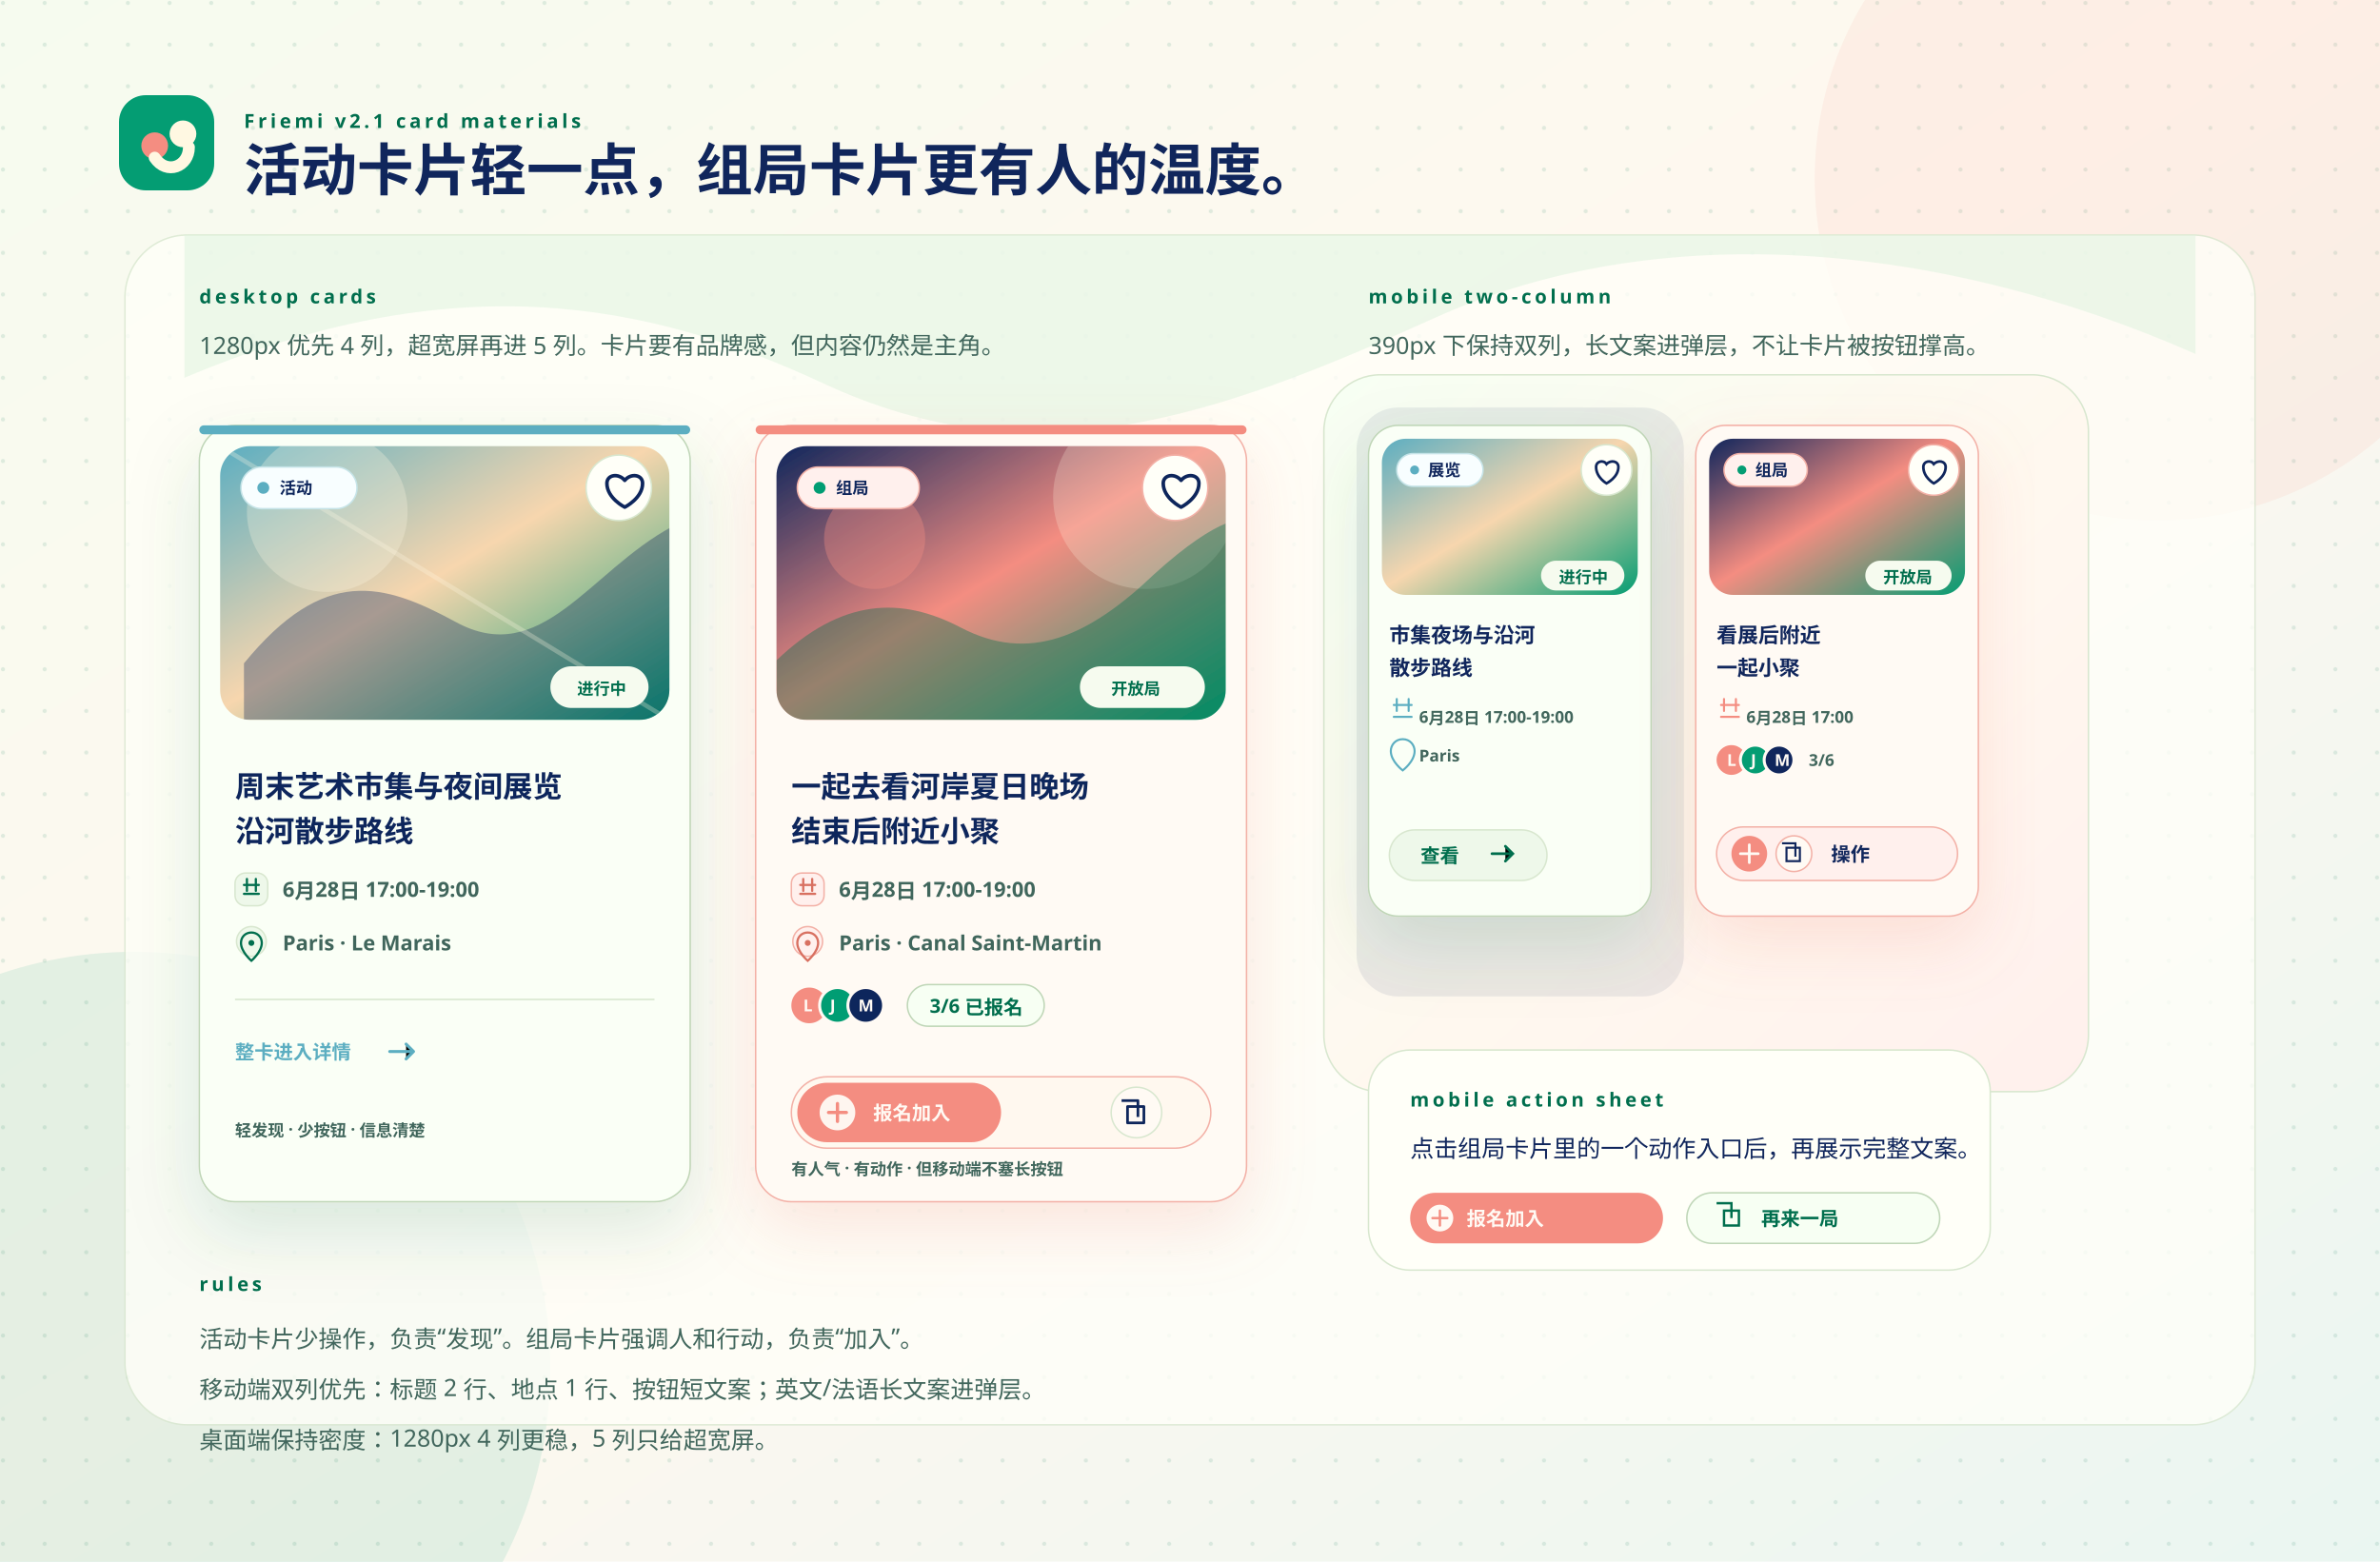
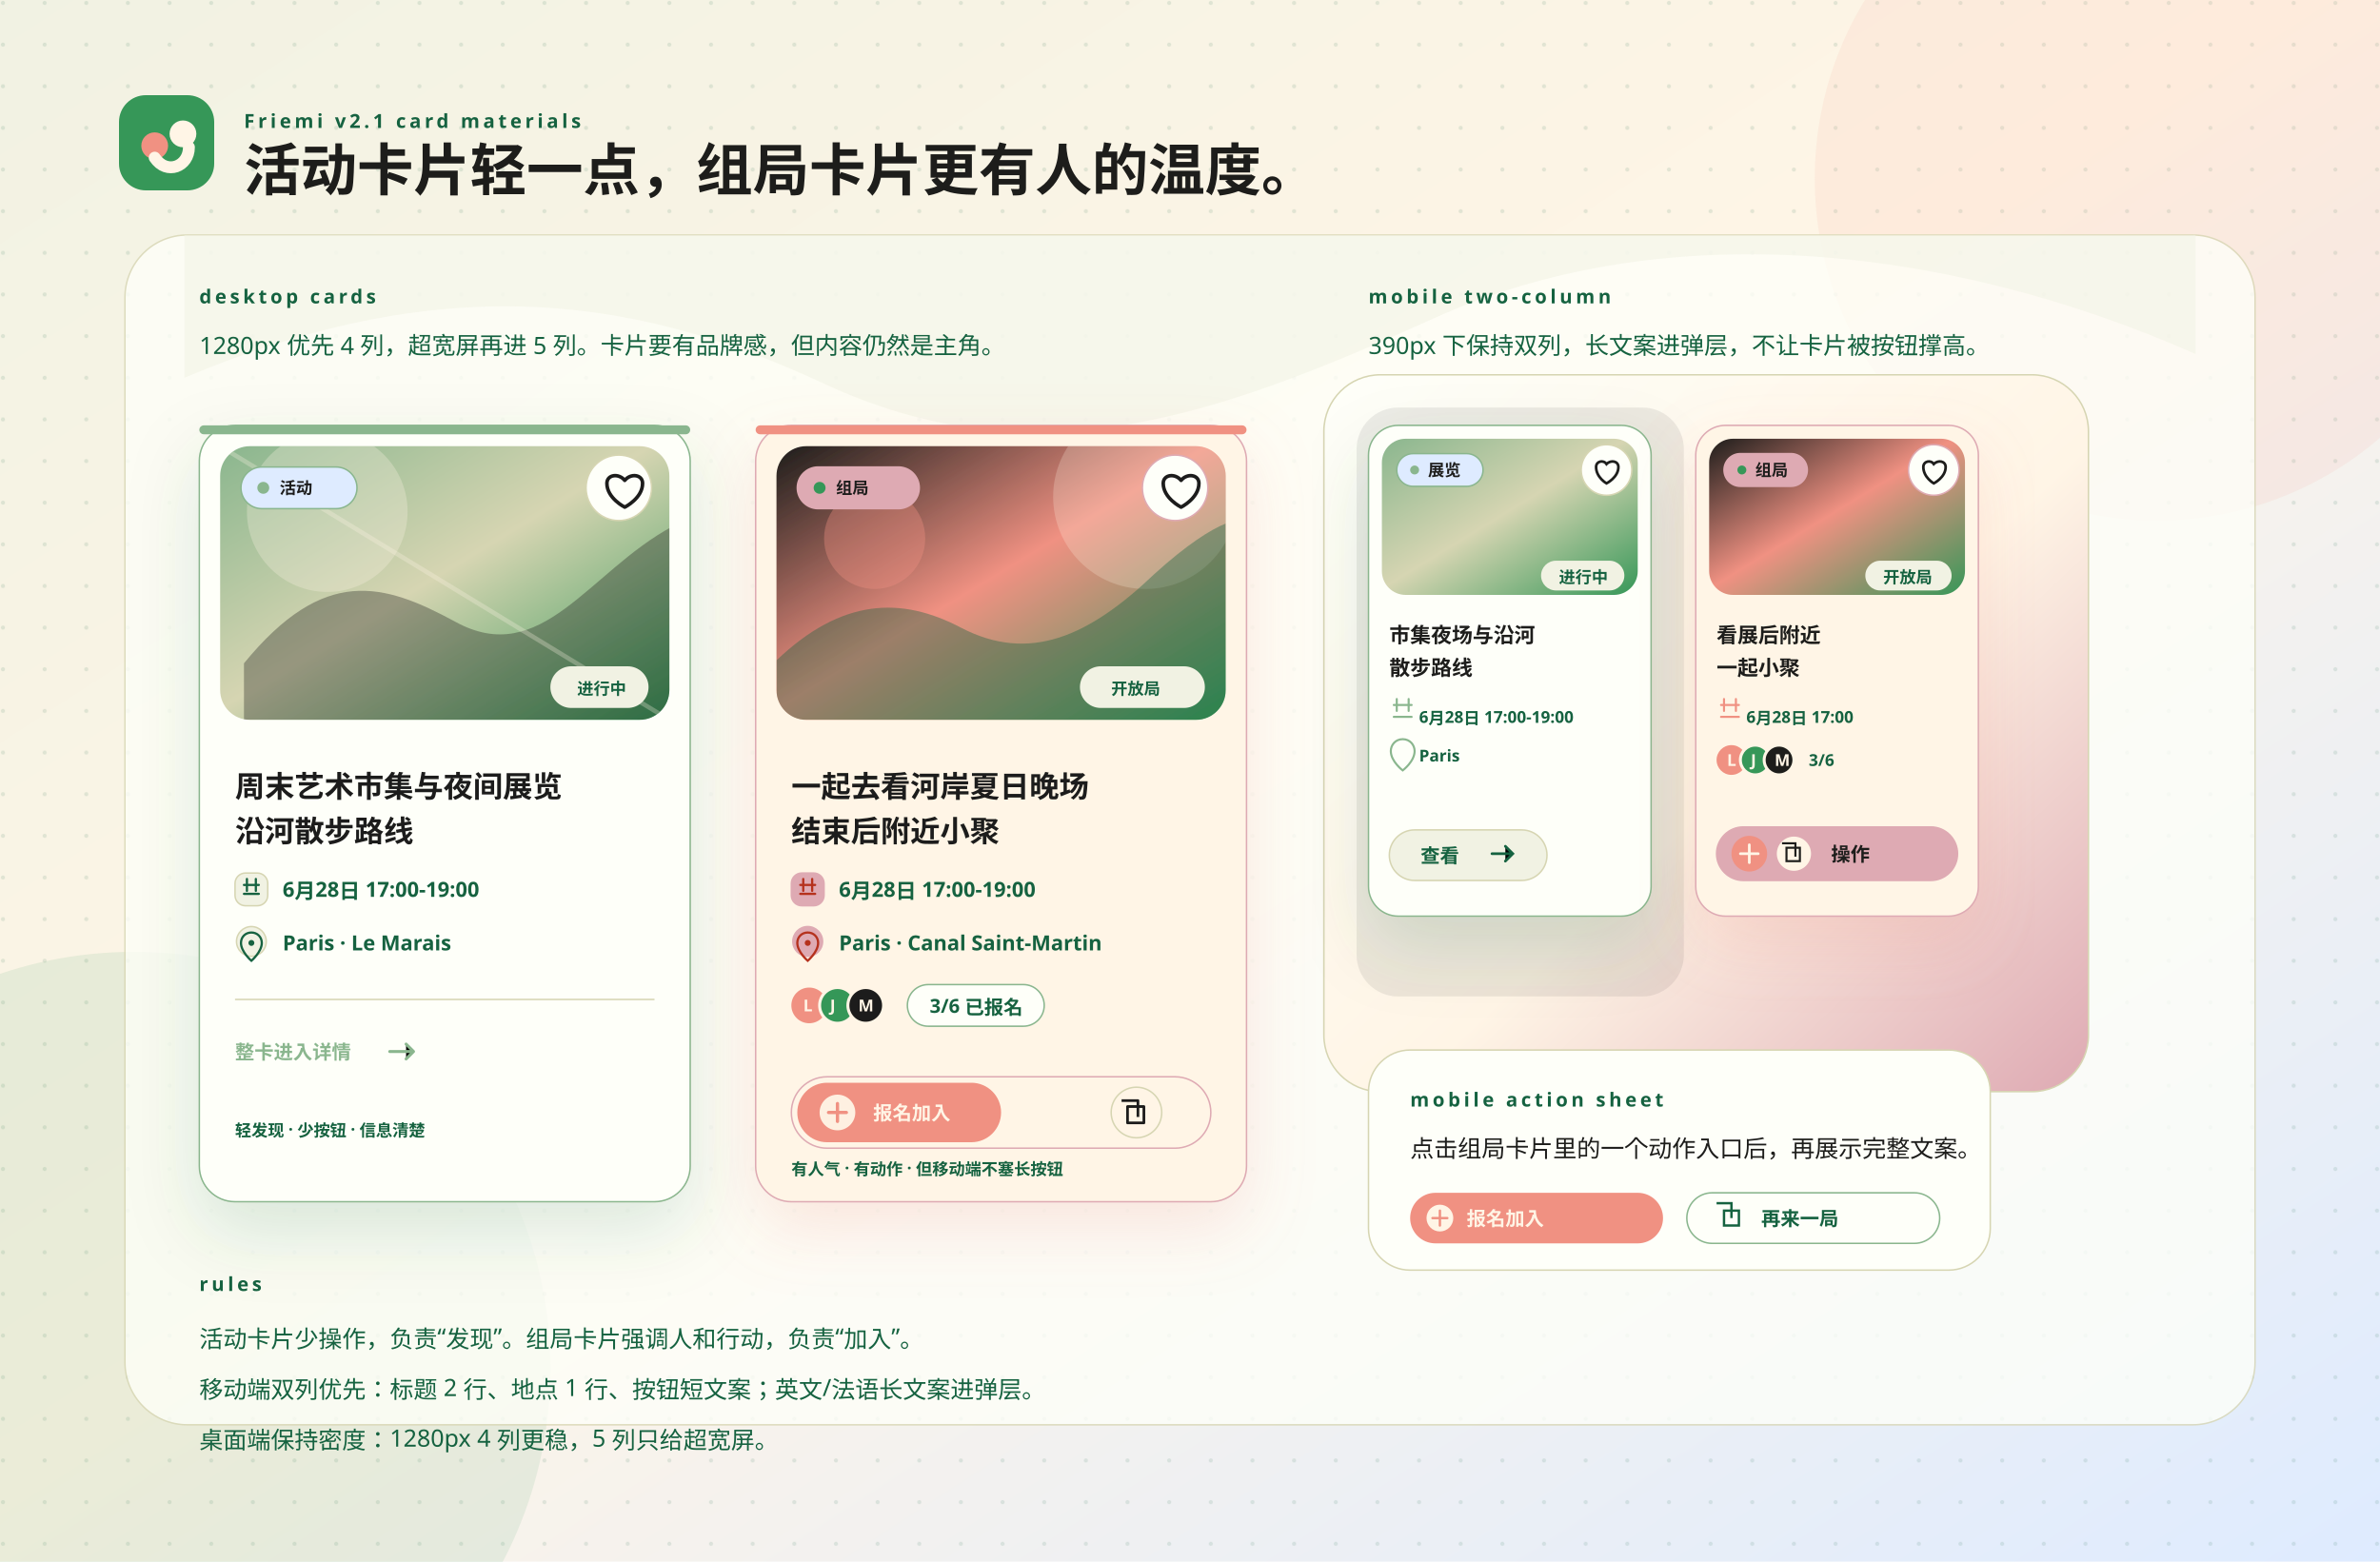
<svg xmlns="http://www.w3.org/2000/svg" width="1600" height="1050" viewBox="0 0 1600 1050" role="img" aria-labelledby="title desc">
  <defs>
    <linearGradient id="pageBg" x1="0" x2="1" y1="0" y2="1">
-       <stop offset="0%" stop-color="#f6fbef" />
-       <stop offset="48%" stop-color="#fff8ef" />
-       <stop offset="100%" stop-color="#eaf6f1" />
+       <stop offset="0%" stop-color="#F1F2E3" />
+       <stop offset="48%" stop-color="#FFF5E6" />
+       <stop offset="100%" stop-color="#DEEBFF" />
    </linearGradient>
    <linearGradient id="mediaEvent" x1="0" x2="1" y1="0" y2="1">
-       <stop offset="0%" stop-color="#5caec1" />
-       <stop offset="48%" stop-color="#f7d6ae" />
-       <stop offset="100%" stop-color="#049d73" />
+       <stop offset="0%" stop-color="#8AB68E" />
+       <stop offset="48%" stop-color="#D6D5B2" />
+       <stop offset="100%" stop-color="#369758" />
    </linearGradient>
    <linearGradient id="mediaTeam" x1="0" x2="1" y1="0" y2="1">
-       <stop offset="0%" stop-color="#10265c" />
-       <stop offset="48%" stop-color="#f48d81" />
-       <stop offset="100%" stop-color="#049d73" />
+       <stop offset="0%" stop-color="#1D1D1B" />
+       <stop offset="48%" stop-color="#F09182" />
+       <stop offset="100%" stop-color="#369758" />
    </linearGradient>
    <linearGradient id="mobileFrame" x1="0" x2="1" y1="0" y2="1">
-       <stop offset="0%" stop-color="#f7fff3" />
-       <stop offset="55%" stop-color="#fff8ef" />
-       <stop offset="100%" stop-color="#fff0ed" />
+       <stop offset="0%" stop-color="#FEFFF9" />
+       <stop offset="55%" stop-color="#FFF5E6" />
+       <stop offset="100%" stop-color="#DEAAB3" />
    </linearGradient>
    <filter id="softShadow" x="-20%" y="-20%" width="140%" height="145%">
-       <feDropShadow dx="0" dy="20" stdDeviation="24" flood-color="#006e4d" flood-opacity="0.13" />
+       <feDropShadow dx="0" dy="20" stdDeviation="24" flood-color="#156240" flood-opacity="0.13" />
    </filter>
    <filter id="coralShadow" x="-20%" y="-20%" width="140%" height="145%">
-       <feDropShadow dx="0" dy="18" stdDeviation="22" flood-color="#f48d81" flood-opacity="0.20" />
+       <feDropShadow dx="0" dy="18" stdDeviation="22" flood-color="#F09182" flood-opacity="0.20" />
    </filter>
    <pattern id="dotGrid" width="28" height="28" patternUnits="userSpaceOnUse">
-       <circle cx="2" cy="2" r="1.4" fill="#006e4d" opacity="0.18" />
+       <circle cx="2" cy="2" r="1.4" fill="#156240" opacity="0.18" />
    </pattern>
    <style>
      text { font-family: "Noto Sans SC", "Segoe UI", system-ui, sans-serif; }
      .label { font-size: 13px; font-weight: 700; letter-spacing: .18em; text-transform: uppercase; }
      .board-title { font-size: 38px; font-weight: 750; letter-spacing: 0; }
      .section { font-size: 24px; font-weight: 750; letter-spacing: 0; }
      .h3 { font-size: 22px; font-weight: 760; letter-spacing: 0; }
      .body { font-size: 16px; font-weight: 500; letter-spacing: 0; }
      .small { font-size: 13px; font-weight: 650; letter-spacing: 0; }
      .tiny { font-size: 11px; font-weight: 700; letter-spacing: 0; }
      .cn-title { font-size: 20px; font-weight: 800; letter-spacing: 0; }
      .cn-mobile { font-size: 14px; font-weight: 800; letter-spacing: 0; }
      .meta { font-size: 14px; font-weight: 600; letter-spacing: 0; }
      .mobile-meta { font-size: 11px; font-weight: 600; letter-spacing: 0; }
    </style>
  </defs>
  <rect width="1600" height="1050" fill="url(#pageBg)" />
  <rect x="0" y="0" width="1600" height="1050" fill="url(#dotGrid)" opacity="0.6" />
-   <circle cx="1450" cy="120" r="230" fill="#f48d81" opacity="0.10" />
-   <circle cx="90" cy="920" r="280" fill="#049d73" opacity="0.10" />
+   <circle cx="1450" cy="120" r="230" fill="#F09182" opacity="0.10" />
+   <circle cx="90" cy="920" r="280" fill="#369758" opacity="0.10" />
  <g transform="translate(80 64)">
-     <rect x="0" y="0" width="64" height="64" rx="18" fill="#049d73" />
-     <circle cx="24" cy="34" r="9" fill="#f48d81" />
-     <circle cx="43" cy="26" r="9" fill="#fff8e2" />
-     <path d="M24 42 C32 54 47 48 47 35" fill="none" stroke="#fff8e2" stroke-width="8" stroke-linecap="round" />
-     <text class="label" x="84" y="22" fill="#006e4d">Friemi v2.1 card materials</text>
-     <text class="board-title" x="84" y="64" fill="#10265c">活动卡片轻一点，组局卡片更有人的温度。</text>
+     <rect x="0" y="0" width="64" height="64" rx="18" fill="#369758" />
+     <circle cx="24" cy="34" r="9" fill="#F09182" />
+     <circle cx="43" cy="26" r="9" fill="#FFF5E6" />
+     <path d="M24 42 C32 54 47 48 47 35" fill="none" stroke="#FFF5E6" stroke-width="8" stroke-linecap="round" />
+     <text class="label" x="84" y="22" fill="#156240">Friemi v2.1 card materials</text>
+     <text class="board-title" x="84" y="64" fill="#1D1D1B">活动卡片轻一点，组局卡片更有人的温度。</text>
  </g>
  <g transform="translate(84 158)">
-     <rect x="0" y="0" width="1432" height="800" rx="42" fill="#fffff8" opacity="0.78" stroke="#d8e7cf" />
-     <path d="M40 96 C220 20 350 44 470 100 C610 165 730 124 880 56 C1030 -12 1220 4 1392 80 L1392 0 L40 0 Z" fill="#dff3df" opacity="0.55" />
+     <rect x="0" y="0" width="1432" height="800" rx="42" fill="#FEFFF9" opacity="0.78" stroke="#D6D5B2" />
+     <path d="M40 96 C220 20 350 44 470 100 C610 165 730 124 880 56 C1030 -12 1220 4 1392 80 L1392 0 L40 0 Z" fill="#F1F2E3" opacity="0.55" />
  </g>
  <g transform="translate(134 204)">
-     <text class="label" x="0" y="0" fill="#006e4d">desktop cards</text>
-     <text class="body" x="0" y="34" fill="#41665c">1280px 优先 4 列，超宽屏再进 5 列。卡片要有品牌感，但内容仍然是主角。</text>
+     <text class="label" x="0" y="0" fill="#156240">desktop cards</text>
+     <text class="body" x="0" y="34" fill="#156240">1280px 优先 4 列，超宽屏再进 5 列。卡片要有品牌感，但内容仍然是主角。</text>
  </g>
  <g transform="translate(134 286)" filter="url(#softShadow)">
-     <rect x="0" y="0" width="330" height="522" rx="24" fill="#fafff6" stroke="#bfd6b7" />
-     <rect x="0" y="0" width="330" height="6" rx="3" fill="#5caec1" />
+     <rect x="0" y="0" width="330" height="522" rx="24" fill="#FEFFF9" stroke="#8AB68E" />
+     <rect x="0" y="0" width="330" height="6" rx="3" fill="#8AB68E" />
    <clipPath id="eventMediaClip">
      <rect x="14" y="14" width="302" height="184" rx="20" />
    </clipPath>
    <g clip-path="url(#eventMediaClip)">
      <rect x="14" y="14" width="302" height="184" fill="url(#mediaEvent)" />
-       <circle cx="86" cy="58" r="54" fill="#fff8e2" opacity="0.28" />
-       <path d="M30 160 C84 94 124 106 172 132 C230 164 262 98 318 68 L318 198 L30 198 Z" fill="#10265c" opacity="0.34" />
-       <path d="M14 14 L316 198" stroke="#fff8e2" stroke-width="3" opacity="0.28" />
-     </g>
-     <rect x="28" y="28" width="78" height="28" rx="14" fill="#f8feff" stroke="#c6e4e8" />
-     <circle cx="43" cy="42" r="4" fill="#5caec1" />
-     <text class="tiny" x="54" y="46" fill="#10265c">活动</text>
-     <rect x="236" y="162" width="66" height="28" rx="14" fill="#f6fbef" />
-     <text class="tiny" x="254" y="181" fill="#006e4d">进行中</text>
-     <circle cx="282" cy="42" r="22" fill="#fffff8" stroke="#d8e7cf" />
-     <path d="M274 39 C274 33 282 32 286 37 C290 32 298 33 298 39 C298 49 286 55 286 55 C286 55 274 49 274 39 Z" fill="none" stroke="#10265c" stroke-width="2.4" stroke-linejoin="round" />
-     <text class="cn-title" x="24" y="250" fill="#10265c">周末艺术市集与夜间展览</text>
-     <text class="cn-title" x="24" y="280" fill="#10265c">沿河散步路线</text>
+       <circle cx="86" cy="58" r="54" fill="#FFF5E6" opacity="0.28" />
+       <path d="M30 160 C84 94 124 106 172 132 C230 164 262 98 318 68 L318 198 L30 198 Z" fill="#1D1D1B" opacity="0.34" />
+       <path d="M14 14 L316 198" stroke="#FFF5E6" stroke-width="3" opacity="0.28" />
+     </g>
+     <rect x="28" y="28" width="78" height="28" rx="14" fill="#DEEBFF" stroke="#8AB68E" />
+     <circle cx="43" cy="42" r="4" fill="#8AB68E" />
+     <text class="tiny" x="54" y="46" fill="#1D1D1B">活动</text>
+     <rect x="236" y="162" width="66" height="28" rx="14" fill="#F1F2E3" />
+     <text class="tiny" x="254" y="181" fill="#156240">进行中</text>
+     <circle cx="282" cy="42" r="22" fill="#FEFFF9" stroke="#D6D5B2" />
+     <path d="M274 39 C274 33 282 32 286 37 C290 32 298 33 298 39 C298 49 286 55 286 55 C286 55 274 49 274 39 Z" fill="none" stroke="#1D1D1B" stroke-width="2.4" stroke-linejoin="round" />
+     <text class="cn-title" x="24" y="250" fill="#1D1D1B">周末艺术市集与夜间展览</text>
+     <text class="cn-title" x="24" y="280" fill="#1D1D1B">沿河散步路线</text>
    <g transform="translate(24 314)">
-       <rect x="0" y="-13" width="22" height="22" rx="7" fill="#eef8ea" stroke="#d8e7cf" />
-       <path d="M6 -5 L16 -5 M8 -9 L8 -1 M14 -9 L14 -1 M6 1 L16 1" stroke="#006e4d" stroke-width="1.5" stroke-linecap="round" />
-       <text class="meta" x="32" y="3" fill="#41665c">6月28日 17:00-19:00</text>
+       <rect x="0" y="-13" width="22" height="22" rx="7" fill="#F1F2E3" stroke="#D6D5B2" />
+       <path d="M6 -5 L16 -5 M8 -9 L8 -1 M14 -9 L14 -1 M6 1 L16 1" stroke="#156240" stroke-width="1.5" stroke-linecap="round" />
+       <text class="meta" x="32" y="3" fill="#156240">6月28日 17:00-19:00</text>
    </g>
    <g transform="translate(24 350)">
-       <circle cx="11" cy="-3" r="10" fill="#eef8ea" stroke="#d8e7cf" />
-       <path d="M11 -9 C15 -9 18 -6 18 -2 C18 4 11 10 11 10 C11 10 4 4 4 -2 C4 -6 7 -9 11 -9 Z" fill="none" stroke="#006e4d" stroke-width="1.5" />
-       <circle cx="11" cy="-2" r="2" fill="#006e4d" />
-       <text class="meta" x="32" y="3" fill="#41665c">Paris · Le Marais</text>
-     </g>
-     <line x1="24" y1="386" x2="306" y2="386" stroke="#d8e7cf" />
-     <text class="small" x="24" y="426" fill="#5caec1">整卡进入详情</text>
-     <path d="M128 421 L144 421 M139 416 L144 421 L139 426" stroke="#5caec1" stroke-width="2" stroke-linecap="round" stroke-linejoin="round" />
-     <text class="tiny" x="24" y="478" fill="#41665c">轻发现 · 少按钮 · 信息清楚</text>
+       <circle cx="11" cy="-3" r="10" fill="#F1F2E3" stroke="#D6D5B2" />
+       <path d="M11 -9 C15 -9 18 -6 18 -2 C18 4 11 10 11 10 C11 10 4 4 4 -2 C4 -6 7 -9 11 -9 Z" fill="none" stroke="#156240" stroke-width="1.5" />
+       <circle cx="11" cy="-2" r="2" fill="#156240" />
+       <text class="meta" x="32" y="3" fill="#156240">Paris · Le Marais</text>
+     </g>
+     <line x1="24" y1="386" x2="306" y2="386" stroke="#D6D5B2" />
+     <text class="small" x="24" y="426" fill="#8AB68E">整卡进入详情</text>
+     <path d="M128 421 L144 421 M139 416 L144 421 L139 426" stroke="#8AB68E" stroke-width="2" stroke-linecap="round" stroke-linejoin="round" />
+     <text class="tiny" x="24" y="478" fill="#156240">轻发现 · 少按钮 · 信息清楚</text>
  </g>
  <g transform="translate(508 286)" filter="url(#coralShadow)">
-     <rect x="0" y="0" width="330" height="522" rx="24" fill="#fffaf4" stroke="#f3b1a7" />
-     <rect x="0" y="0" width="330" height="6" rx="3" fill="#f48d81" />
+     <rect x="0" y="0" width="330" height="522" rx="24" fill="#FFF5E6" stroke="#DEAAB3" />
+     <rect x="0" y="0" width="330" height="6" rx="3" fill="#F09182" />
    <clipPath id="teamMediaClip">
      <rect x="14" y="14" width="302" height="184" rx="20" />
    </clipPath>
    <g clip-path="url(#teamMediaClip)">
      <rect x="14" y="14" width="302" height="184" fill="url(#mediaTeam)" />
-       <circle cx="262" cy="48" r="62" fill="#fff8e2" opacity="0.23" />
-       <path d="M14 158 C58 116 98 115 138 136 C184 160 224 142 268 100 C290 80 306 70 316 66 L316 198 L14 198 Z" fill="#006e4d" opacity="0.38" />
-       <circle cx="80" cy="76" r="34" fill="#f48d81" opacity="0.36" />
-     </g>
-     <rect x="28" y="28" width="82" height="28" rx="14" fill="#fff0ed" stroke="#f3b1a7" />
-     <circle cx="43" cy="42" r="4" fill="#049d73" />
-     <text class="tiny" x="54" y="46" fill="#10265c">组局</text>
-     <rect x="218" y="162" width="84" height="28" rx="14" fill="#f6fbef" />
-     <text class="tiny" x="239" y="181" fill="#006e4d">开放局</text>
-     <circle cx="282" cy="42" r="22" fill="#fffff8" stroke="#f3b1a7" />
-     <path d="M274 39 C274 33 282 32 286 37 C290 32 298 33 298 39 C298 49 286 55 286 55 C286 55 274 49 274 39 Z" fill="none" stroke="#10265c" stroke-width="2.4" stroke-linejoin="round" />
-     <text class="cn-title" x="24" y="250" fill="#10265c">一起去看河岸夏日晚场</text>
-     <text class="cn-title" x="24" y="280" fill="#10265c">结束后附近小聚</text>
+       <circle cx="262" cy="48" r="62" fill="#FFF5E6" opacity="0.23" />
+       <path d="M14 158 C58 116 98 115 138 136 C184 160 224 142 268 100 C290 80 306 70 316 66 L316 198 L14 198 Z" fill="#156240" opacity="0.38" />
+       <circle cx="80" cy="76" r="34" fill="#F09182" opacity="0.36" />
+     </g>
+     <rect x="28" y="28" width="82" height="28" rx="14" fill="#DEAAB3" stroke="#DEAAB3" />
+     <circle cx="43" cy="42" r="4" fill="#369758" />
+     <text class="tiny" x="54" y="46" fill="#1D1D1B">组局</text>
+     <rect x="218" y="162" width="84" height="28" rx="14" fill="#F1F2E3" />
+     <text class="tiny" x="239" y="181" fill="#156240">开放局</text>
+     <circle cx="282" cy="42" r="22" fill="#FEFFF9" stroke="#DEAAB3" />
+     <path d="M274 39 C274 33 282 32 286 37 C290 32 298 33 298 39 C298 49 286 55 286 55 C286 55 274 49 274 39 Z" fill="none" stroke="#1D1D1B" stroke-width="2.4" stroke-linejoin="round" />
+     <text class="cn-title" x="24" y="250" fill="#1D1D1B">一起去看河岸夏日晚场</text>
+     <text class="cn-title" x="24" y="280" fill="#1D1D1B">结束后附近小聚</text>
    <g transform="translate(24 314)">
-       <rect x="0" y="-13" width="22" height="22" rx="7" fill="#fff0ed" stroke="#f3b1a7" />
-       <path d="M6 -5 L16 -5 M8 -9 L8 -1 M14 -9 L14 -1 M6 1 L16 1" stroke="#d86f61" stroke-width="1.5" stroke-linecap="round" />
-       <text class="meta" x="32" y="3" fill="#41665c">6月28日 17:00-19:00</text>
+       <rect x="0" y="-13" width="22" height="22" rx="7" fill="#DEAAB3" stroke="#DEAAB3" />
+       <path d="M6 -5 L16 -5 M8 -9 L8 -1 M14 -9 L14 -1 M6 1 L16 1" stroke="#B5301F" stroke-width="1.5" stroke-linecap="round" />
+       <text class="meta" x="32" y="3" fill="#156240">6月28日 17:00-19:00</text>
    </g>
    <g transform="translate(24 350)">
-       <circle cx="11" cy="-3" r="10" fill="#fff0ed" stroke="#f3b1a7" />
-       <path d="M11 -9 C15 -9 18 -6 18 -2 C18 4 11 10 11 10 C11 10 4 4 4 -2 C4 -6 7 -9 11 -9 Z" fill="none" stroke="#d86f61" stroke-width="1.5" />
-       <circle cx="11" cy="-2" r="2" fill="#d86f61" />
-       <text class="meta" x="32" y="3" fill="#41665c">Paris · Canal Saint-Martin</text>
+       <circle cx="11" cy="-3" r="10" fill="#DEAAB3" stroke="#DEAAB3" />
+       <path d="M11 -9 C15 -9 18 -6 18 -2 C18 4 11 10 11 10 C11 10 4 4 4 -2 C4 -6 7 -9 11 -9 Z" fill="none" stroke="#B5301F" stroke-width="1.5" />
+       <circle cx="11" cy="-2" r="2" fill="#B5301F" />
+       <text class="meta" x="32" y="3" fill="#156240">Paris · Canal Saint-Martin</text>
    </g>
    <g transform="translate(24 390)">
-       <circle cx="12" cy="0" r="12" fill="#f48d81" />
-       <text class="tiny" x="8" y="4" fill="#fffaf4">L</text>
-       <circle cx="31" cy="0" r="12" fill="#049d73" stroke="#fffaf4" stroke-width="2" />
-       <text class="tiny" x="26" y="4" fill="#fffaf4">J</text>
-       <circle cx="50" cy="0" r="12" fill="#10265c" stroke="#fffaf4" stroke-width="2" />
-       <text class="tiny" x="45" y="4" fill="#fffaf4">M</text>
-       <rect x="78" y="-14" width="92" height="28" rx="14" fill="#f7fff3" stroke="#bfd6b7" />
-       <text class="small" x="93" y="5" fill="#006e4d">3/6 已报名</text>
+       <circle cx="12" cy="0" r="12" fill="#F09182" />
+       <text class="tiny" x="8" y="4" fill="#FFF5E6">L</text>
+       <circle cx="31" cy="0" r="12" fill="#369758" stroke="#FFF5E6" stroke-width="2" />
+       <text class="tiny" x="26" y="4" fill="#FFF5E6">J</text>
+       <circle cx="50" cy="0" r="12" fill="#1D1D1B" stroke="#FFF5E6" stroke-width="2" />
+       <text class="tiny" x="45" y="4" fill="#FFF5E6">M</text>
+       <rect x="78" y="-14" width="92" height="28" rx="14" fill="#FEFFF9" stroke="#8AB68E" />
+       <text class="small" x="93" y="5" fill="#156240">3/6 已报名</text>
    </g>
    <g transform="translate(24 438)">
-       <rect x="0" y="0" width="282" height="48" rx="24" fill="#fff8ef" stroke="#f3b1a7" />
-       <rect x="4" y="4" width="137" height="40" rx="20" fill="#f48d81" />
-       <circle cx="31" cy="24" r="12" fill="#fffaf4" opacity="0.95" />
-       <path d="M31 18 L31 30 M25 24 L37 24" stroke="#f48d81" stroke-width="2.2" stroke-linecap="round" />
-       <text class="small" x="55" y="29" fill="#fffaf4">报名加入</text>
-       <circle cx="232" cy="24" r="17" fill="#fffaf4" stroke="#d8e7cf" />
-       <path d="M226 20 L237 20 L237 31 L226 31 Z M222 16 L233 16 L233 27" fill="none" stroke="#10265c" stroke-width="1.8" stroke-linejoin="round" />
-     </g>
-     <text class="tiny" x="24" y="504" fill="#41665c">有人气 · 有动作 · 但移动端不塞长按钮</text>
+       <rect x="0" y="0" width="282" height="48" rx="24" fill="#FFF5E6" stroke="#DEAAB3" />
+       <rect x="4" y="4" width="137" height="40" rx="20" fill="#F09182" />
+       <circle cx="31" cy="24" r="12" fill="#FFF5E6" opacity="0.95" />
+       <path d="M31 18 L31 30 M25 24 L37 24" stroke="#F09182" stroke-width="2.2" stroke-linecap="round" />
+       <text class="small" x="55" y="29" fill="#FFF5E6">报名加入</text>
+       <circle cx="232" cy="24" r="17" fill="#FFF5E6" stroke="#D6D5B2" />
+       <path d="M226 20 L237 20 L237 31 L226 31 Z M222 16 L233 16 L233 27" fill="none" stroke="#1D1D1B" stroke-width="1.8" stroke-linejoin="round" />
+     </g>
+     <text class="tiny" x="24" y="504" fill="#156240">有人气 · 有动作 · 但移动端不塞长按钮</text>
  </g>
  <g transform="translate(920 204)">
-     <text class="label" x="0" y="0" fill="#006e4d">mobile two-column</text>
-     <text class="body" x="0" y="34" fill="#41665c">390px 下保持双列，长文案进弹层，不让卡片被按钮撑高。</text>
+     <text class="label" x="0" y="0" fill="#156240">mobile two-column</text>
+     <text class="body" x="0" y="34" fill="#156240">390px 下保持双列，长文案进弹层，不让卡片被按钮撑高。</text>
  </g>
  <g transform="translate(920 286)">
-     <rect x="-30" y="-34" width="514" height="482" rx="38" fill="url(#mobileFrame)" stroke="#d8e7cf" />
-     <rect x="-8" y="-12" width="220" height="396" rx="28" fill="#10265c" opacity="0.08" />
-     <rect x="0" y="0" width="190" height="330" rx="20" fill="#fafff6" stroke="#bfd6b7" filter="url(#softShadow)" />
+     <rect x="-30" y="-34" width="514" height="482" rx="38" fill="url(#mobileFrame)" stroke="#D6D5B2" />
+     <rect x="-8" y="-12" width="220" height="396" rx="28" fill="#1D1D1B" opacity="0.08" />
+     <rect x="0" y="0" width="190" height="330" rx="20" fill="#FEFFF9" stroke="#8AB68E" filter="url(#softShadow)" />
    <rect x="9" y="9" width="172" height="105" rx="16" fill="url(#mediaEvent)" />
-     <rect x="19" y="19" width="58" height="22" rx="11" fill="#f8feff" stroke="#c6e4e8" />
-     <circle cx="31" cy="30" r="3" fill="#5caec1" />
-     <text class="tiny" x="40" y="34" fill="#10265c">展览</text>
-     <circle cx="160" cy="30" r="17" fill="#fffff8" stroke="#d8e7cf" />
-     <path d="M153 28 C153 24 158 23 160 26 C163 23 168 24 168 28 C168 35 160 39 160 39 C160 39 153 35 153 28 Z" fill="none" stroke="#10265c" stroke-width="1.8" />
-     <rect x="116" y="91" width="56" height="20" rx="10" fill="#f6fbef" />
-     <text class="tiny" x="128" y="106" fill="#006e4d">进行中</text>
-     <text class="cn-mobile" x="14" y="146" fill="#10265c">市集夜场与沿河</text>
-     <text class="cn-mobile" x="14" y="168" fill="#10265c">散步路线</text>
-     <text class="mobile-meta" x="34" y="200" fill="#41665c">6月28日 17:00-19:00</text>
-     <path d="M17 188 L29 188 M19 184 L19 192 M27 184 L27 192 M17 196 L29 196" stroke="#5caec1" stroke-width="1.4" stroke-linecap="round" />
-     <text class="mobile-meta" x="34" y="226" fill="#41665c">Paris</text>
-     <path d="M23 211 C28 211 31 215 31 219 C31 226 23 232 23 232 C23 232 15 226 15 219 C15 215 18 211 23 211 Z" fill="none" stroke="#5caec1" stroke-width="1.4" />
-     <rect x="14" y="272" width="106" height="34" rx="17" fill="#eef8ea" stroke="#d8e7cf" />
-     <text class="small" x="35" y="294" fill="#006e4d">查看</text>
-     <path d="M83 288 L97 288 M92 283 L97 288 L92 293" stroke="#006e4d" stroke-width="1.8" stroke-linecap="round" />
+     <rect x="19" y="19" width="58" height="22" rx="11" fill="#DEEBFF" stroke="#8AB68E" />
+     <circle cx="31" cy="30" r="3" fill="#8AB68E" />
+     <text class="tiny" x="40" y="34" fill="#1D1D1B">展览</text>
+     <circle cx="160" cy="30" r="17" fill="#FEFFF9" stroke="#D6D5B2" />
+     <path d="M153 28 C153 24 158 23 160 26 C163 23 168 24 168 28 C168 35 160 39 160 39 C160 39 153 35 153 28 Z" fill="none" stroke="#1D1D1B" stroke-width="1.8" />
+     <rect x="116" y="91" width="56" height="20" rx="10" fill="#F1F2E3" />
+     <text class="tiny" x="128" y="106" fill="#156240">进行中</text>
+     <text class="cn-mobile" x="14" y="146" fill="#1D1D1B">市集夜场与沿河</text>
+     <text class="cn-mobile" x="14" y="168" fill="#1D1D1B">散步路线</text>
+     <text class="mobile-meta" x="34" y="200" fill="#156240">6月28日 17:00-19:00</text>
+     <path d="M17 188 L29 188 M19 184 L19 192 M27 184 L27 192 M17 196 L29 196" stroke="#8AB68E" stroke-width="1.4" stroke-linecap="round" />
+     <text class="mobile-meta" x="34" y="226" fill="#156240">Paris</text>
+     <path d="M23 211 C28 211 31 215 31 219 C31 226 23 232 23 232 C23 232 15 226 15 219 C15 215 18 211 23 211 Z" fill="none" stroke="#8AB68E" stroke-width="1.4" />
+     <rect x="14" y="272" width="106" height="34" rx="17" fill="#F1F2E3" stroke="#D6D5B2" />
+     <text class="small" x="35" y="294" fill="#156240">查看</text>
+     <path d="M83 288 L97 288 M92 283 L97 288 L92 293" stroke="#156240" stroke-width="1.8" stroke-linecap="round" />
  </g>
  <g transform="translate(1140 286)">
-     <rect x="0" y="0" width="190" height="330" rx="20" fill="#fffaf4" stroke="#f3b1a7" filter="url(#coralShadow)" />
+     <rect x="0" y="0" width="190" height="330" rx="20" fill="#FFF5E6" stroke="#DEAAB3" filter="url(#coralShadow)" />
    <rect x="9" y="9" width="172" height="105" rx="16" fill="url(#mediaTeam)" />
-     <rect x="19" y="19" width="56" height="22" rx="11" fill="#fff0ed" stroke="#f3b1a7" />
-     <circle cx="31" cy="30" r="3" fill="#049d73" />
-     <text class="tiny" x="40" y="34" fill="#10265c">组局</text>
-     <circle cx="160" cy="30" r="17" fill="#fffff8" stroke="#f3b1a7" />
-     <path d="M153 28 C153 24 158 23 160 26 C163 23 168 24 168 28 C168 35 160 39 160 39 C160 39 153 35 153 28 Z" fill="none" stroke="#10265c" stroke-width="1.8" />
-     <rect x="114" y="91" width="58" height="20" rx="10" fill="#f6fbef" />
-     <text class="tiny" x="126" y="106" fill="#006e4d">开放局</text>
-     <text class="cn-mobile" x="14" y="146" fill="#10265c">看展后附近</text>
-     <text class="cn-mobile" x="14" y="168" fill="#10265c">一起小聚</text>
-     <text class="mobile-meta" x="34" y="200" fill="#41665c">6月28日 17:00</text>
-     <path d="M17 188 L29 188 M19 184 L19 192 M27 184 L27 192 M17 196 L29 196" stroke="#f48d81" stroke-width="1.4" stroke-linecap="round" />
+     <rect x="19" y="19" width="56" height="22" rx="11" fill="#DEAAB3" stroke="#DEAAB3" />
+     <circle cx="31" cy="30" r="3" fill="#369758" />
+     <text class="tiny" x="40" y="34" fill="#1D1D1B">组局</text>
+     <circle cx="160" cy="30" r="17" fill="#FEFFF9" stroke="#DEAAB3" />
+     <path d="M153 28 C153 24 158 23 160 26 C163 23 168 24 168 28 C168 35 160 39 160 39 C160 39 153 35 153 28 Z" fill="none" stroke="#1D1D1B" stroke-width="1.8" />
+     <rect x="114" y="91" width="58" height="20" rx="10" fill="#F1F2E3" />
+     <text class="tiny" x="126" y="106" fill="#156240">开放局</text>
+     <text class="cn-mobile" x="14" y="146" fill="#1D1D1B">看展后附近</text>
+     <text class="cn-mobile" x="14" y="168" fill="#1D1D1B">一起小聚</text>
+     <text class="mobile-meta" x="34" y="200" fill="#156240">6月28日 17:00</text>
+     <path d="M17 188 L29 188 M19 184 L19 192 M27 184 L27 192 M17 196 L29 196" stroke="#F09182" stroke-width="1.4" stroke-linecap="round" />
    <g transform="translate(14 225)">
-       <circle cx="10" cy="0" r="10" fill="#f48d81" />
-       <text class="tiny" x="7" y="4" fill="#fffaf4">L</text>
-       <circle cx="26" cy="0" r="10" fill="#049d73" stroke="#fffaf4" stroke-width="2" />
-       <text class="tiny" x="23" y="4" fill="#fffaf4">J</text>
-       <circle cx="42" cy="0" r="10" fill="#10265c" stroke="#fffaf4" stroke-width="2" />
-       <text class="tiny" x="39" y="4" fill="#fffaf4">M</text>
-       <text class="mobile-meta" x="62" y="4" fill="#41665c">3/6</text>
-     </g>
-     <rect x="14" y="270" width="162" height="36" rx="18" fill="#fff0ed" stroke="#f3b1a7" />
-     <circle cx="36" cy="288" r="12" fill="#f48d81" />
-     <path d="M36 282 L36 294 M30 288 L42 288" stroke="#fffaf4" stroke-width="1.8" stroke-linecap="round" />
-     <circle cx="66" cy="288" r="12" fill="#fffaf4" stroke="#f3b1a7" />
-     <path d="M61 284 L70 284 L70 293 L61 293 Z M58 281 L67 281 L67 290" fill="none" stroke="#10265c" stroke-width="1.4" />
-     <text class="small" x="91" y="293" fill="#10265c">操作</text>
+       <circle cx="10" cy="0" r="10" fill="#F09182" />
+       <text class="tiny" x="7" y="4" fill="#FFF5E6">L</text>
+       <circle cx="26" cy="0" r="10" fill="#369758" stroke="#FFF5E6" stroke-width="2" />
+       <text class="tiny" x="23" y="4" fill="#FFF5E6">J</text>
+       <circle cx="42" cy="0" r="10" fill="#1D1D1B" stroke="#FFF5E6" stroke-width="2" />
+       <text class="tiny" x="39" y="4" fill="#FFF5E6">M</text>
+       <text class="mobile-meta" x="62" y="4" fill="#156240">3/6</text>
+     </g>
+     <rect x="14" y="270" width="162" height="36" rx="18" fill="#DEAAB3" stroke="#DEAAB3" />
+     <circle cx="36" cy="288" r="12" fill="#F09182" />
+     <path d="M36 282 L36 294 M30 288 L42 288" stroke="#FFF5E6" stroke-width="1.8" stroke-linecap="round" />
+     <circle cx="66" cy="288" r="12" fill="#FFF5E6" stroke="#DEAAB3" />
+     <path d="M61 284 L70 284 L70 293 L61 293 Z M58 281 L67 281 L67 290" fill="none" stroke="#1D1D1B" stroke-width="1.4" />
+     <text class="small" x="91" y="293" fill="#1D1D1B">操作</text>
  </g>
  <g transform="translate(920 706)">
-     <rect x="0" y="0" width="418" height="148" rx="28" fill="#fffff8" stroke="#d8e7cf" />
-     <text class="label" x="28" y="38" fill="#006e4d">mobile action sheet</text>
-     <text class="body" x="28" y="72" fill="#10265c">点击组局卡片里的一个动作入口后，再展示完整文案。</text>
-     <rect x="28" y="96" width="170" height="34" rx="17" fill="#f48d81" />
-     <circle cx="48" cy="113" r="9" fill="#fffaf4" />
-     <path d="M48 108 L48 118 M43 113 L53 113" stroke="#f48d81" stroke-width="1.6" stroke-linecap="round" />
-     <text class="small" x="66" y="118" fill="#fffaf4">报名加入</text>
-     <rect x="214" y="96" width="170" height="34" rx="17" fill="#f7fff3" stroke="#bfd6b7" />
-     <path d="M239 108 L249 108 L249 118 L239 118 Z M234 103 L244 103 L244 113" fill="none" stroke="#006e4d" stroke-width="1.6" />
-     <text class="small" x="264" y="118" fill="#006e4d">再来一局</text>
+     <rect x="0" y="0" width="418" height="148" rx="28" fill="#FEFFF9" stroke="#D6D5B2" />
+     <text class="label" x="28" y="38" fill="#156240">mobile action sheet</text>
+     <text class="body" x="28" y="72" fill="#1D1D1B">点击组局卡片里的一个动作入口后，再展示完整文案。</text>
+     <rect x="28" y="96" width="170" height="34" rx="17" fill="#F09182" />
+     <circle cx="48" cy="113" r="9" fill="#FFF5E6" />
+     <path d="M48 108 L48 118 M43 113 L53 113" stroke="#F09182" stroke-width="1.6" stroke-linecap="round" />
+     <text class="small" x="66" y="118" fill="#FFF5E6">报名加入</text>
+     <rect x="214" y="96" width="170" height="34" rx="17" fill="#FEFFF9" stroke="#8AB68E" />
+     <path d="M239 108 L249 108 L249 118 L239 118 Z M234 103 L244 103 L244 113" fill="none" stroke="#156240" stroke-width="1.6" />
+     <text class="small" x="264" y="118" fill="#156240">再来一局</text>
  </g>
  <g transform="translate(134 868)">
-     <text class="label" x="0" y="0" fill="#006e4d">rules</text>
-     <text class="body" x="0" y="38" fill="#41665c">活动卡片少操作，负责“发现”。组局卡片强调人和行动，负责“加入”。</text>
-     <text class="body" x="0" y="72" fill="#41665c">移动端双列优先：标题 2 行、地点 1 行、按钮短文案；英文/法语长文案进弹层。</text>
-     <text class="body" x="0" y="106" fill="#41665c">桌面端保持密度：1280px 4 列更稳，5 列只给超宽屏。</text>
+     <text class="label" x="0" y="0" fill="#156240">rules</text>
+     <text class="body" x="0" y="38" fill="#156240">活动卡片少操作，负责“发现”。组局卡片强调人和行动，负责“加入”。</text>
+     <text class="body" x="0" y="72" fill="#156240">移动端双列优先：标题 2 行、地点 1 行、按钮短文案；英文/法语长文案进弹层。</text>
+     <text class="body" x="0" y="106" fill="#156240">桌面端保持密度：1280px 4 列更稳，5 列只给超宽屏。</text>
  </g>
</svg>
